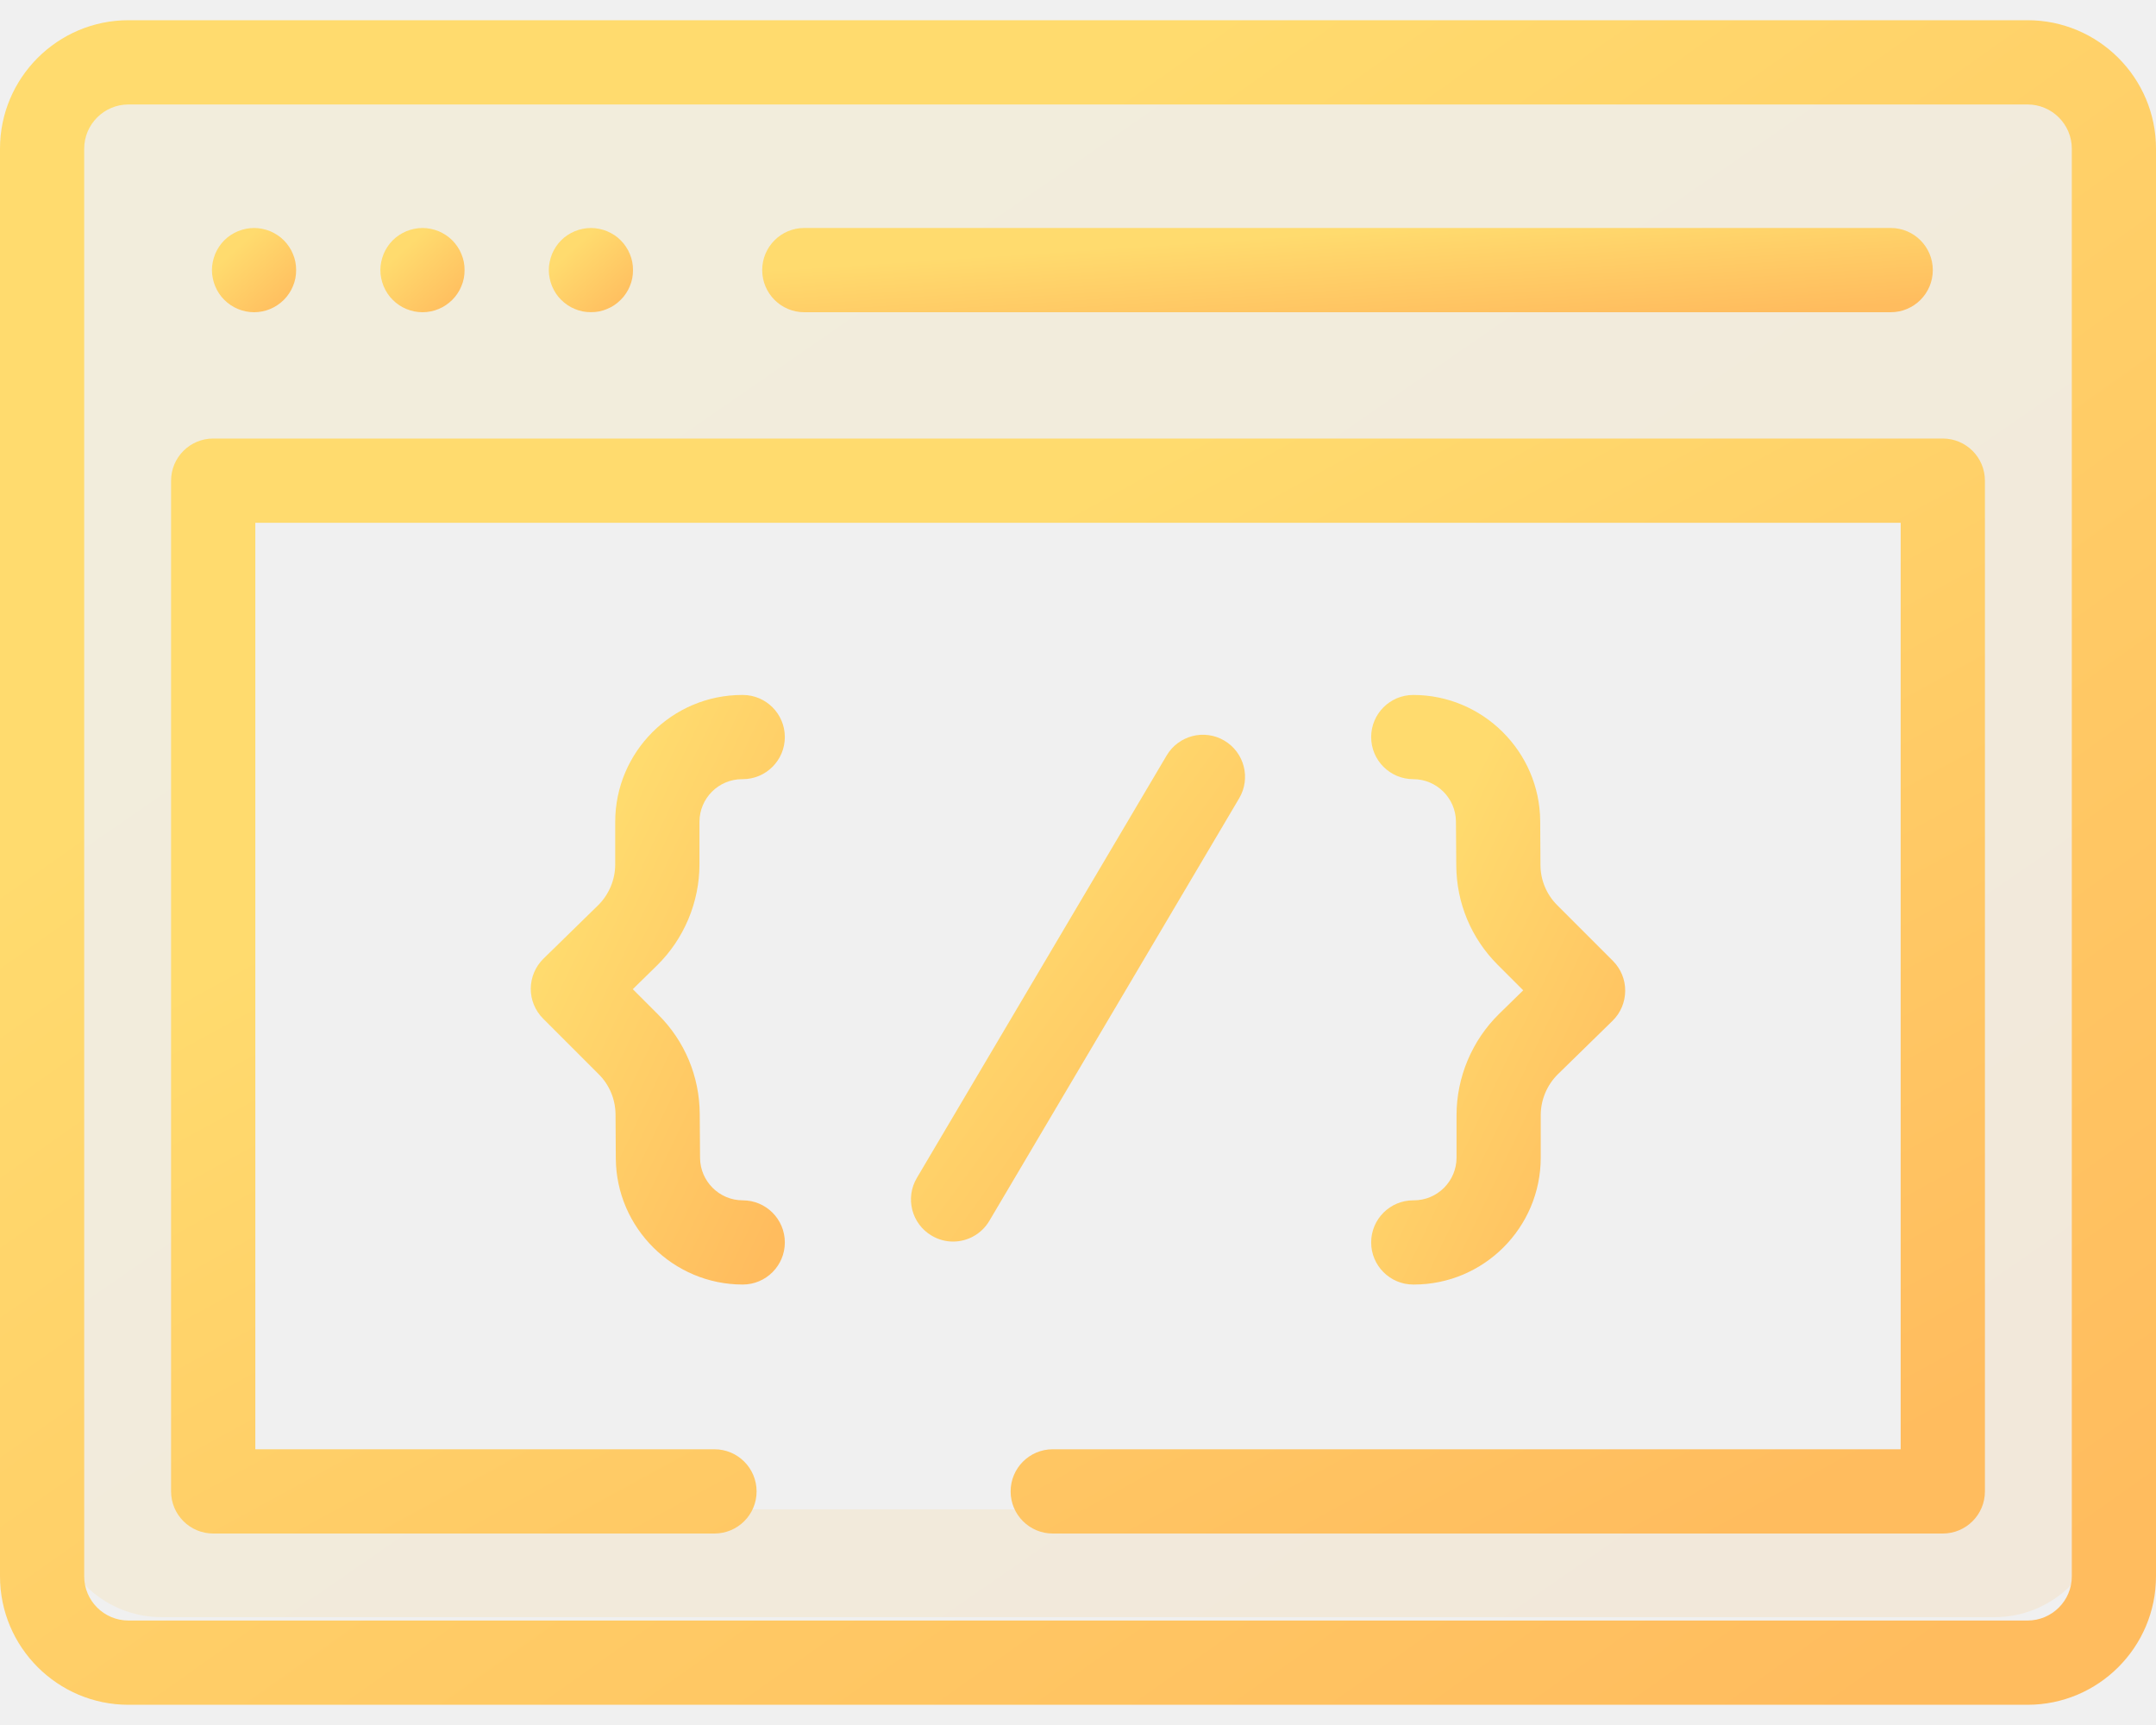
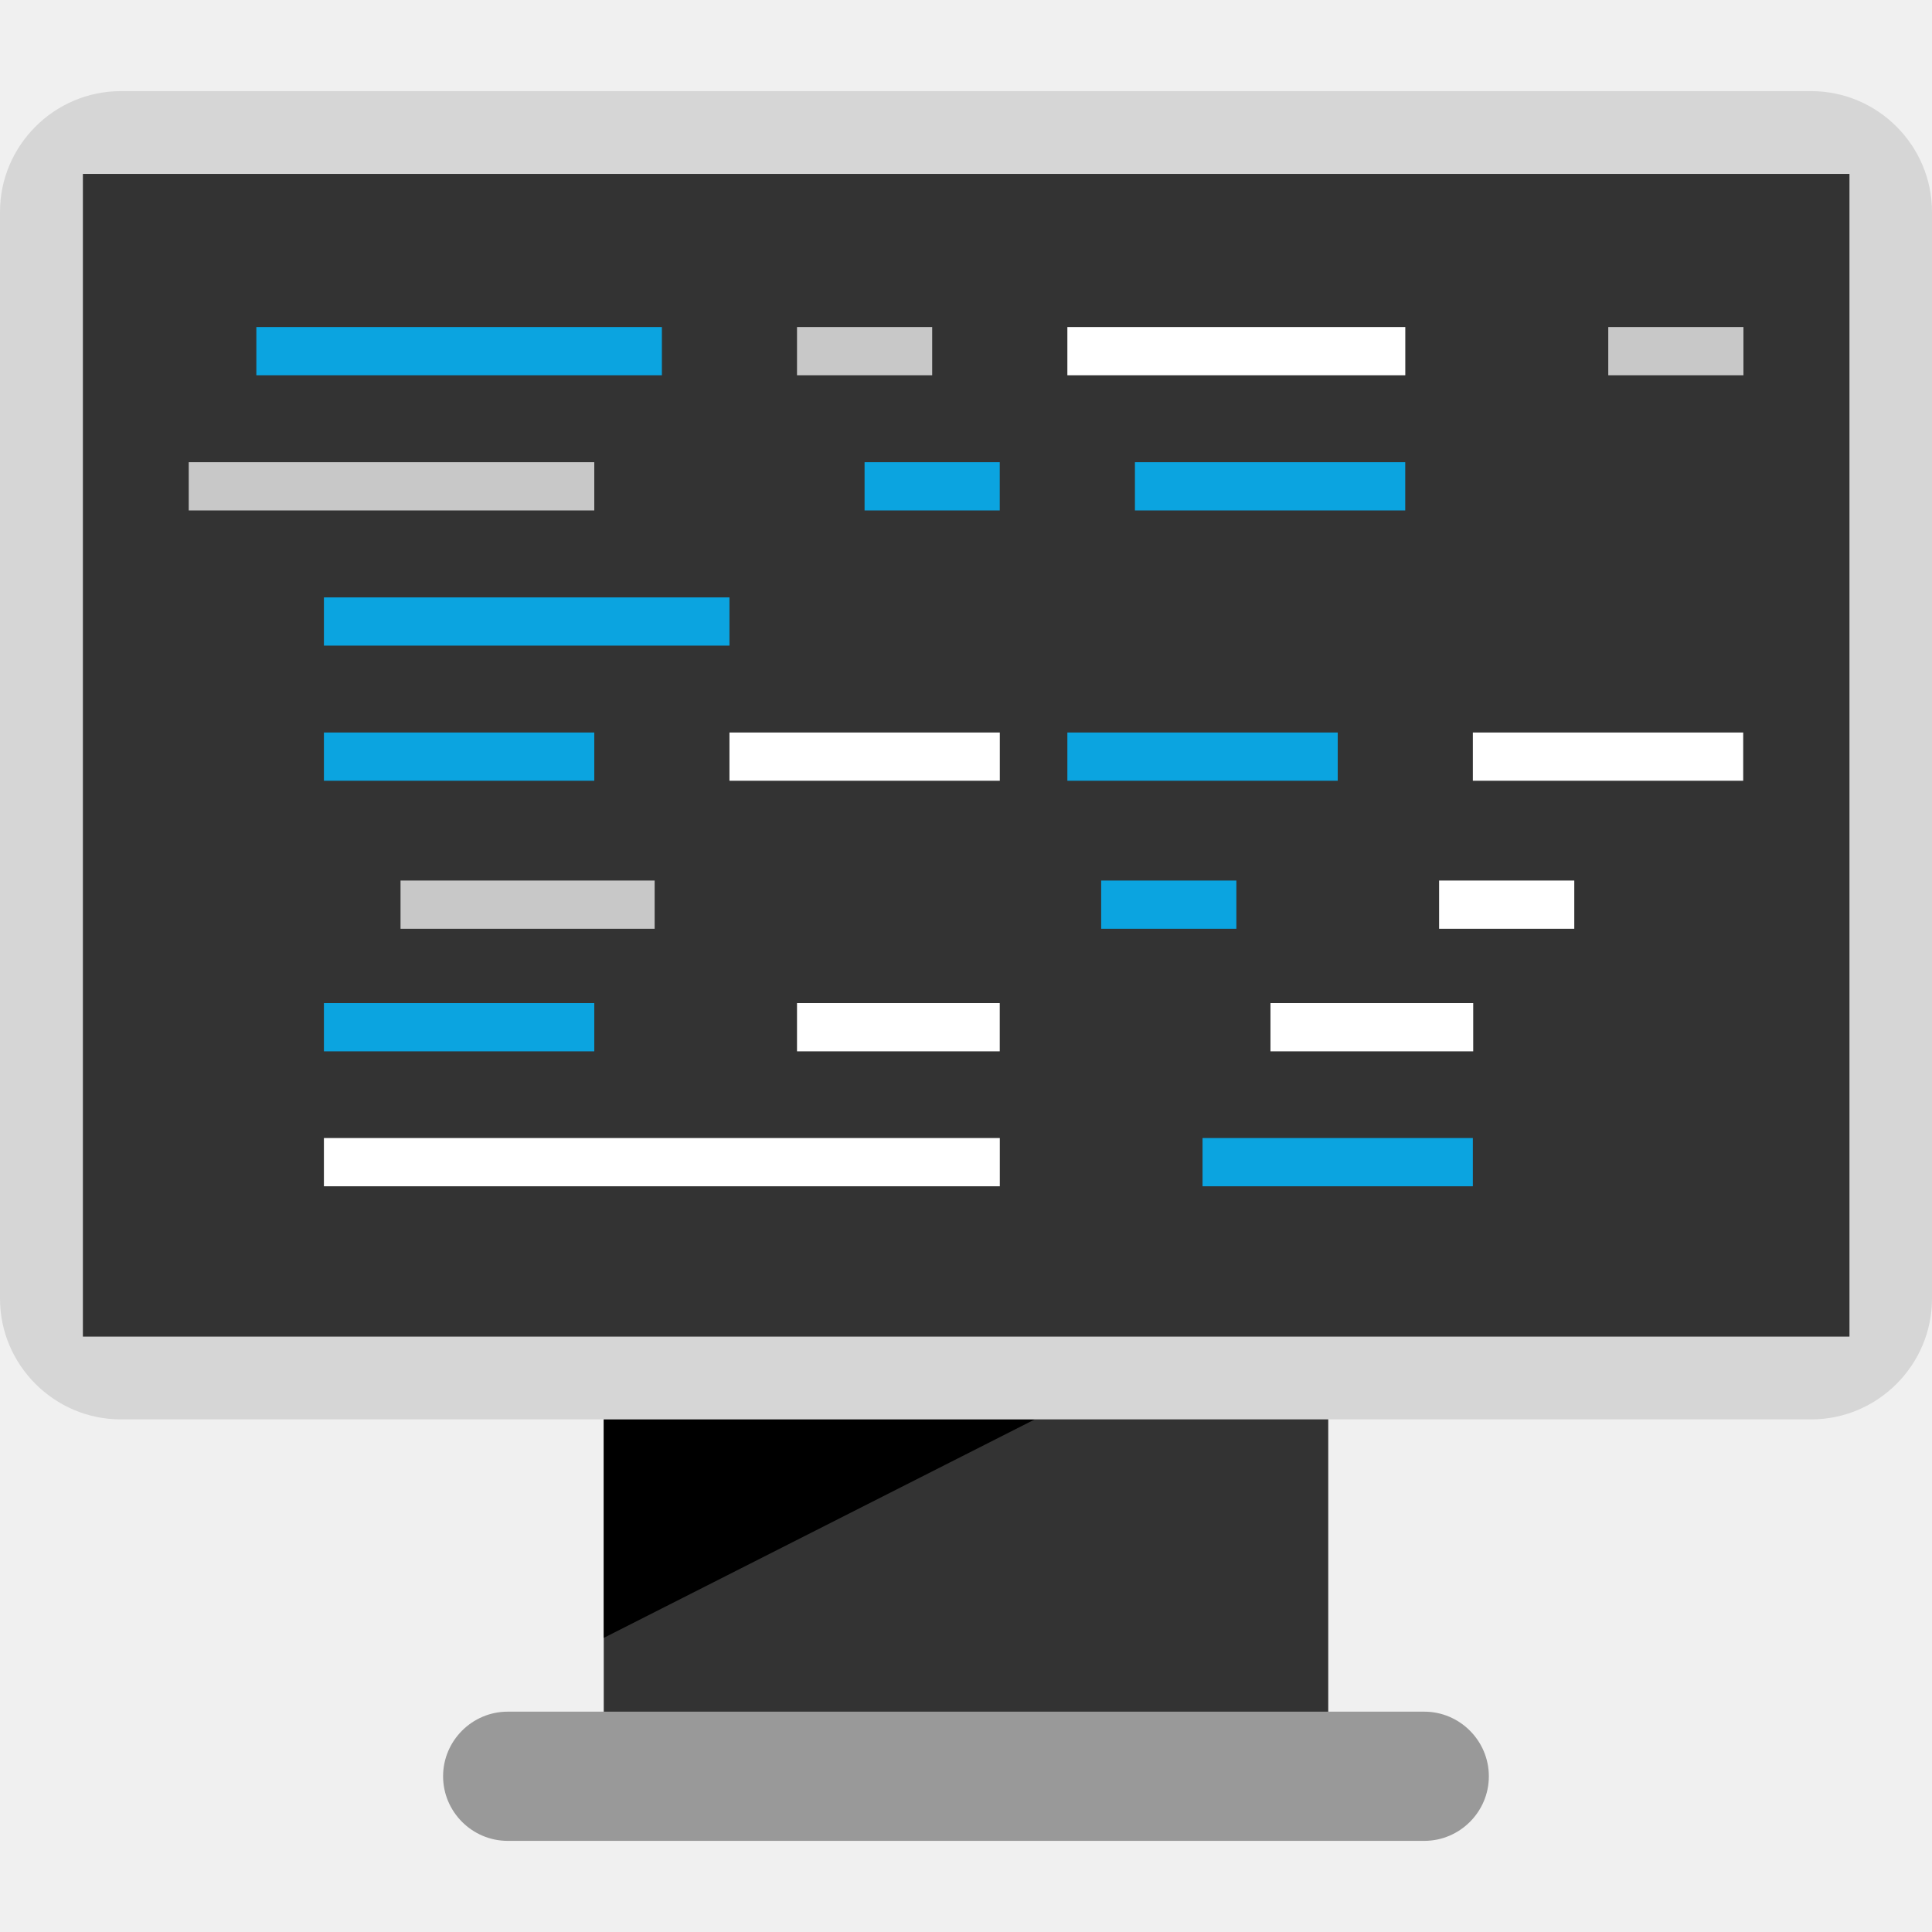
- <svg xmlns="http://www.w3.org/2000/svg" width="40" height="32" viewBox="0 0 40 32" fill="none">
-   <path opacity="0.15" fill-rule="evenodd" clip-rule="evenodd" d="M3 1C1.895 1 1 1.895 1 3V28C1 29.105 1.895 30 3 30H37C38.105 30 39 29.105 39 28V3C39 1.895 38.105 1 37 1H3ZM36 9H4V28H36V9Z" fill="url(#paint0_linear)" />
-   <path d="M37.617 0.375H2.383C1.069 0.375 0 1.444 0 2.758V29.242C0 30.556 1.069 31.625 2.383 31.625H37.617C38.931 31.625 40 30.556 40 29.242V2.758C40 1.444 38.931 0.375 37.617 0.375ZM38.438 29.242C38.438 29.695 38.069 30.062 37.617 30.062H2.383C1.931 30.062 1.562 29.695 1.562 29.242V2.758C1.562 2.306 1.931 1.938 2.383 1.938H37.617C38.069 1.938 38.438 2.306 38.438 2.758V29.242Z" fill="url(#paint1_linear)" />
-   <path d="M14.922 5.792H35.078C35.51 5.792 35.859 5.442 35.859 5.01C35.859 4.579 35.51 4.229 35.078 4.229H14.922C14.49 4.229 14.141 4.579 14.141 5.01C14.141 5.442 14.49 5.792 14.922 5.792Z" fill="url(#paint2_linear)" />
-   <path d="M3.992 5.309C4.012 5.356 4.036 5.402 4.064 5.444C4.092 5.487 4.125 5.527 4.161 5.562C4.306 5.709 4.508 5.792 4.713 5.792C4.765 5.792 4.816 5.787 4.866 5.777C4.916 5.767 4.966 5.752 5.013 5.732C5.06 5.713 5.105 5.688 5.147 5.66C5.19 5.631 5.23 5.598 5.266 5.563C5.302 5.527 5.334 5.487 5.363 5.444C5.392 5.402 5.416 5.356 5.435 5.309C5.455 5.262 5.47 5.213 5.48 5.163C5.49 5.113 5.494 5.061 5.494 5.01C5.494 4.959 5.49 4.908 5.48 4.858C5.47 4.808 5.455 4.759 5.435 4.712C5.416 4.664 5.392 4.619 5.363 4.577C5.334 4.534 5.302 4.494 5.266 4.458C5.23 4.422 5.19 4.389 5.147 4.361C5.105 4.333 5.06 4.309 5.013 4.289C4.966 4.27 4.916 4.255 4.866 4.245C4.766 4.224 4.662 4.224 4.561 4.245C4.511 4.255 4.462 4.27 4.415 4.289C4.367 4.309 4.322 4.333 4.28 4.361C4.237 4.389 4.197 4.422 4.161 4.458C4.125 4.494 4.092 4.534 4.064 4.577C4.036 4.619 4.012 4.664 3.992 4.712C3.973 4.759 3.958 4.808 3.948 4.858C3.937 4.908 3.932 4.959 3.932 5.01C3.932 5.061 3.937 5.113 3.948 5.163C3.958 5.213 3.973 5.262 3.992 5.309Z" fill="url(#paint3_linear)" />
-   <path d="M7.117 5.309C7.137 5.356 7.161 5.402 7.189 5.444C7.217 5.487 7.25 5.527 7.286 5.562C7.431 5.709 7.633 5.792 7.838 5.792C7.89 5.792 7.941 5.787 7.991 5.777C8.041 5.767 8.091 5.752 8.138 5.732C8.185 5.713 8.23 5.688 8.272 5.66C8.315 5.631 8.355 5.598 8.391 5.563C8.427 5.527 8.459 5.487 8.488 5.444C8.517 5.402 8.541 5.356 8.56 5.309C8.58 5.262 8.595 5.213 8.605 5.163C8.615 5.113 8.619 5.061 8.619 5.01C8.619 4.959 8.615 4.908 8.605 4.858C8.595 4.808 8.58 4.759 8.56 4.712C8.541 4.664 8.517 4.619 8.488 4.577C8.459 4.534 8.427 4.494 8.391 4.458C8.355 4.422 8.315 4.389 8.272 4.361C8.23 4.333 8.185 4.309 8.138 4.289C8.091 4.27 8.041 4.255 7.991 4.245C7.891 4.224 7.787 4.224 7.686 4.245C7.636 4.255 7.587 4.27 7.54 4.289C7.492 4.309 7.447 4.333 7.405 4.361C7.362 4.389 7.322 4.422 7.286 4.458C7.25 4.494 7.217 4.534 7.189 4.577C7.161 4.619 7.137 4.664 7.117 4.712C7.098 4.759 7.083 4.808 7.073 4.858C7.062 4.908 7.057 4.959 7.057 5.01C7.057 5.061 7.062 5.113 7.073 5.163C7.083 5.213 7.098 5.262 7.117 5.309Z" fill="url(#paint4_linear)" />
-   <path d="M10.242 5.309C10.262 5.356 10.286 5.402 10.314 5.444C10.342 5.487 10.375 5.527 10.411 5.562C10.447 5.598 10.487 5.631 10.53 5.66C10.572 5.688 10.617 5.713 10.665 5.732C10.712 5.752 10.761 5.767 10.811 5.777C10.861 5.787 10.912 5.791 10.963 5.791C11.015 5.791 11.066 5.787 11.116 5.777C11.166 5.767 11.216 5.752 11.262 5.732C11.309 5.713 11.355 5.688 11.398 5.66C11.44 5.631 11.48 5.598 11.516 5.562C11.552 5.527 11.585 5.487 11.613 5.444C11.642 5.402 11.666 5.356 11.685 5.309C11.705 5.262 11.72 5.213 11.73 5.163C11.74 5.113 11.744 5.061 11.744 5.01C11.744 4.959 11.74 4.908 11.73 4.858C11.72 4.808 11.705 4.759 11.685 4.712C11.666 4.664 11.642 4.619 11.613 4.577C11.585 4.534 11.552 4.494 11.516 4.458C11.48 4.422 11.44 4.389 11.398 4.361C11.355 4.333 11.309 4.309 11.262 4.289C11.216 4.27 11.166 4.255 11.116 4.245C11.016 4.224 10.912 4.224 10.811 4.245C10.761 4.255 10.712 4.27 10.665 4.289C10.617 4.309 10.572 4.333 10.53 4.361C10.487 4.389 10.447 4.422 10.411 4.458C10.375 4.494 10.342 4.534 10.314 4.577C10.286 4.619 10.262 4.664 10.242 4.712C10.223 4.759 10.208 4.808 10.198 4.858C10.187 4.908 10.182 4.959 10.182 5.01C10.182 5.061 10.187 5.113 10.198 5.163C10.208 5.213 10.223 5.262 10.242 5.309Z" fill="url(#paint5_linear)" />
-   <path d="M22.715 13.739C22.344 13.519 21.865 13.643 21.645 14.014L17.01 21.852C16.79 22.224 16.913 22.703 17.285 22.922C17.409 22.996 17.546 23.032 17.682 23.032C17.949 23.032 18.209 22.894 18.355 22.648L22.99 14.809C23.21 14.438 23.087 13.959 22.715 13.739Z" fill="url(#paint6_linear)" />
-   <path d="M12.977 16.035V15.246C12.977 14.809 13.332 14.454 13.769 14.454H13.78C14.211 14.454 14.561 14.104 14.561 13.673C14.561 13.242 14.211 12.892 13.78 12.892H13.769C12.471 12.892 11.414 13.948 11.414 15.246V16.035C11.414 16.319 11.298 16.596 11.095 16.795L10.082 17.785C9.933 17.931 9.849 18.131 9.847 18.34C9.846 18.548 9.929 18.749 10.076 18.896L11.108 19.928C11.307 20.126 11.417 20.391 11.42 20.672L11.425 21.491C11.434 22.78 12.49 23.829 13.78 23.829C14.211 23.829 14.561 23.479 14.561 23.048C14.561 22.616 14.211 22.267 13.78 22.267C13.346 22.267 12.991 21.914 12.988 21.48L12.982 20.661C12.977 19.966 12.704 19.313 12.213 18.823L11.74 18.35L12.187 17.912C12.689 17.421 12.977 16.737 12.977 16.035Z" fill="url(#paint7_linear)" />
-   <path d="M27.023 20.686V21.474C27.023 21.911 26.668 22.267 26.231 22.267H26.22C25.789 22.267 25.439 22.616 25.439 23.048C25.439 23.479 25.789 23.829 26.22 23.829H26.231C27.529 23.829 28.585 22.773 28.585 21.474V20.686C28.585 20.402 28.702 20.125 28.905 19.926L29.918 18.936C30.067 18.79 30.151 18.59 30.152 18.381C30.154 18.172 30.071 17.972 29.923 17.824L28.892 16.793C28.693 16.595 28.582 16.33 28.58 16.049L28.575 15.23C28.566 13.941 27.509 12.892 26.22 12.892C25.789 12.892 25.439 13.242 25.439 13.673C25.439 14.104 25.789 14.454 26.22 14.454C26.654 14.454 27.009 14.807 27.012 15.241L27.018 16.059C27.023 16.754 27.296 17.407 27.787 17.898L28.26 18.371L27.812 18.809C27.311 19.3 27.023 19.984 27.023 20.686Z" fill="url(#paint8_linear)" />
-   <path d="M36.044 8.135H3.956C3.524 8.135 3.174 8.485 3.174 8.917V27.667C3.174 28.098 3.524 28.448 3.956 28.448H13.255C13.687 28.448 14.037 28.098 14.037 27.667C14.037 27.235 13.687 26.885 13.255 26.885H4.737V9.698H35.263V26.885H19.531C19.1 26.885 18.75 27.235 18.75 27.667C18.75 28.098 19.1 28.448 19.531 28.448H36.044C36.476 28.448 36.826 28.098 36.826 27.667V8.917C36.826 8.485 36.476 8.135 36.044 8.135Z" fill="url(#paint9_linear)" />
-   <defs>
-     <linearGradient id="paint0_linear" x1="3.153" y1="1" x2="26.689" y2="35.054" gradientUnits="userSpaceOnUse">
-       <stop offset="0.259" stop-color="#FFDB6E" />
-       <stop offset="1" stop-color="#FFBC5E" />
-     </linearGradient>
-     <linearGradient id="paint1_linear" x1="2.267" y1="0.375" x2="27.833" y2="36.511" gradientUnits="userSpaceOnUse">
-       <stop offset="0.259" stop-color="#FFDB6E" />
-       <stop offset="1" stop-color="#FFBC5E" />
-     </linearGradient>
-     <linearGradient id="paint2_linear" x1="15.371" y1="4.229" x2="15.547" y2="6.929" gradientUnits="userSpaceOnUse">
-       <stop offset="0.259" stop-color="#FFDB6E" />
-       <stop offset="1" stop-color="#FFBC5E" />
-     </linearGradient>
-     <linearGradient id="paint3_linear" x1="4.02" y1="4.229" x2="5.369" y2="5.719" gradientUnits="userSpaceOnUse">
-       <stop offset="0.259" stop-color="#FFDB6E" />
-       <stop offset="1" stop-color="#FFBC5E" />
-     </linearGradient>
-     <linearGradient id="paint4_linear" x1="7.145" y1="4.229" x2="8.494" y2="5.719" gradientUnits="userSpaceOnUse">
-       <stop offset="0.259" stop-color="#FFDB6E" />
-       <stop offset="1" stop-color="#FFBC5E" />
-     </linearGradient>
-     <linearGradient id="paint5_linear" x1="10.27" y1="4.229" x2="11.619" y2="5.719" gradientUnits="userSpaceOnUse">
-       <stop offset="0.259" stop-color="#FFDB6E" />
-       <stop offset="1" stop-color="#FFBC5E" />
-     </linearGradient>
-     <linearGradient id="paint6_linear" x1="17.252" y1="13.63" x2="25.014" y2="19.281" gradientUnits="userSpaceOnUse">
-       <stop offset="0.259" stop-color="#FFDB6E" />
-       <stop offset="1" stop-color="#FFBC5E" />
-     </linearGradient>
-     <linearGradient id="paint7_linear" x1="10.114" y1="12.892" x2="17.479" y2="16.396" gradientUnits="userSpaceOnUse">
-       <stop offset="0.259" stop-color="#FFDB6E" />
-       <stop offset="1" stop-color="#FFBC5E" />
-     </linearGradient>
-     <linearGradient id="paint8_linear" x1="25.706" y1="12.892" x2="33.07" y2="16.396" gradientUnits="userSpaceOnUse">
-       <stop offset="0.259" stop-color="#FFDB6E" />
-       <stop offset="1" stop-color="#FFBC5E" />
-     </linearGradient>
-     <linearGradient id="paint9_linear" x1="5.081" y1="8.135" x2="19.915" y2="35.272" gradientUnits="userSpaceOnUse">
-       <stop offset="0.259" stop-color="#FFDB6E" />
-       <stop offset="1" stop-color="#FFBC5E" />
-     </linearGradient>
-   </defs>
+ <svg xmlns="http://www.w3.org/2000/svg" version="1.1" id="Layer_1" viewBox="0 0 512 512" xml:space="preserve">
+   <rect x="160" y="357.416" style="fill:#333333;" width="192" height="108.336" />
+   <polygon points="160,376.152 274.24,376.152 160,434.056 " />
+   <path style="fill:#999999;" d="M377.456,487.848H134.544c-9.424,0-17.12-7.712-17.12-17.12l0,0c0-9.424,7.712-17.12,17.12-17.12  H377.44c9.424,0,17.12,7.712,17.12,17.12l0,0C394.576,480.136,386.864,487.848,377.456,487.848z" />
+   <path style="fill:#D6D6D6;" d="M480,376.152H32c-17.6,0-32-14.4-32-32v-288c0-17.6,14.4-32,32-32h448c17.6,0,32,14.4,32,32v288  C512,361.752,497.6,376.152,480,376.152z" />
+   <rect x="21.968" y="46.088" style="fill:#333333;" width="468.16" height="308.128" />
+   <rect x="282.864" y="86.664" style="fill:#FFFFFF;" width="89.552" height="12.784" />
+   <rect x="300.768" y="122.488" style="fill:#0BA4E0;" width="71.632" height="12.784" />
+   <rect x="211.216" y="86.664" style="fill:#C8C8C8;" width="35.824" height="12.784" />
+   <rect x="229.12" y="122.488" style="fill:#0BA4E0;" width="35.824" height="12.784" />
+   <rect x="381.376" y="233.352" style="fill:#FFFFFF;" width="35.824" height="12.784" />
+   <rect x="291.824" y="233.352" style="fill:#0BA4E0;" width="35.824" height="12.784" />
+   <rect x="211.216" y="265.832" style="fill:#FFFFFF;" width="53.728" height="12.784" />
+   <rect x="426.208" y="86.664" style="fill:#C8C8C8;" width="35.824" height="12.784" />
+   <rect x="85.84" y="194.12" style="fill:#0BA4E0;" width="71.648" height="12.784" />
+   <rect x="193.312" y="194.12" style="fill:#FFFFFF;" width="71.648" height="12.784" />
+   <g>
+     <rect x="282.864" y="194.12" style="fill:#0BA4E0;" width="71.648" height="12.784" />
+     <rect x="85.84" y="265.832" style="fill:#0BA4E0;" width="71.648" height="12.784" />
+   </g>
+   <g>
+     <rect x="336.688" y="265.832" style="fill:#FFFFFF;" width="53.728" height="12.784" />
+     <rect x="390.32" y="194.12" style="fill:#FFFFFF;" width="71.648" height="12.784" />
+   </g>
+   <rect x="106.144" y="233.352" style="fill:#C8C8C8;" width="67.344" height="12.784" />
+   <rect x="85.84" y="301.592" style="fill:#FFFFFF;" width="179.12" height="12.784" />
+   <g>
+     <rect x="318.688" y="301.592" style="fill:#0BA4E0;" width="71.632" height="12.784" />
+     <rect x="85.84" y="158.312" style="fill:#0BA4E0;" width="107.472" height="12.784" />
+     <rect x="67.936" y="86.664" style="fill:#0BA4E0;" width="107.472" height="12.784" />
+   </g>
+   <rect x="50.016" y="122.488" style="fill:#C8C8C8;" width="107.472" height="12.784" />
</svg>
